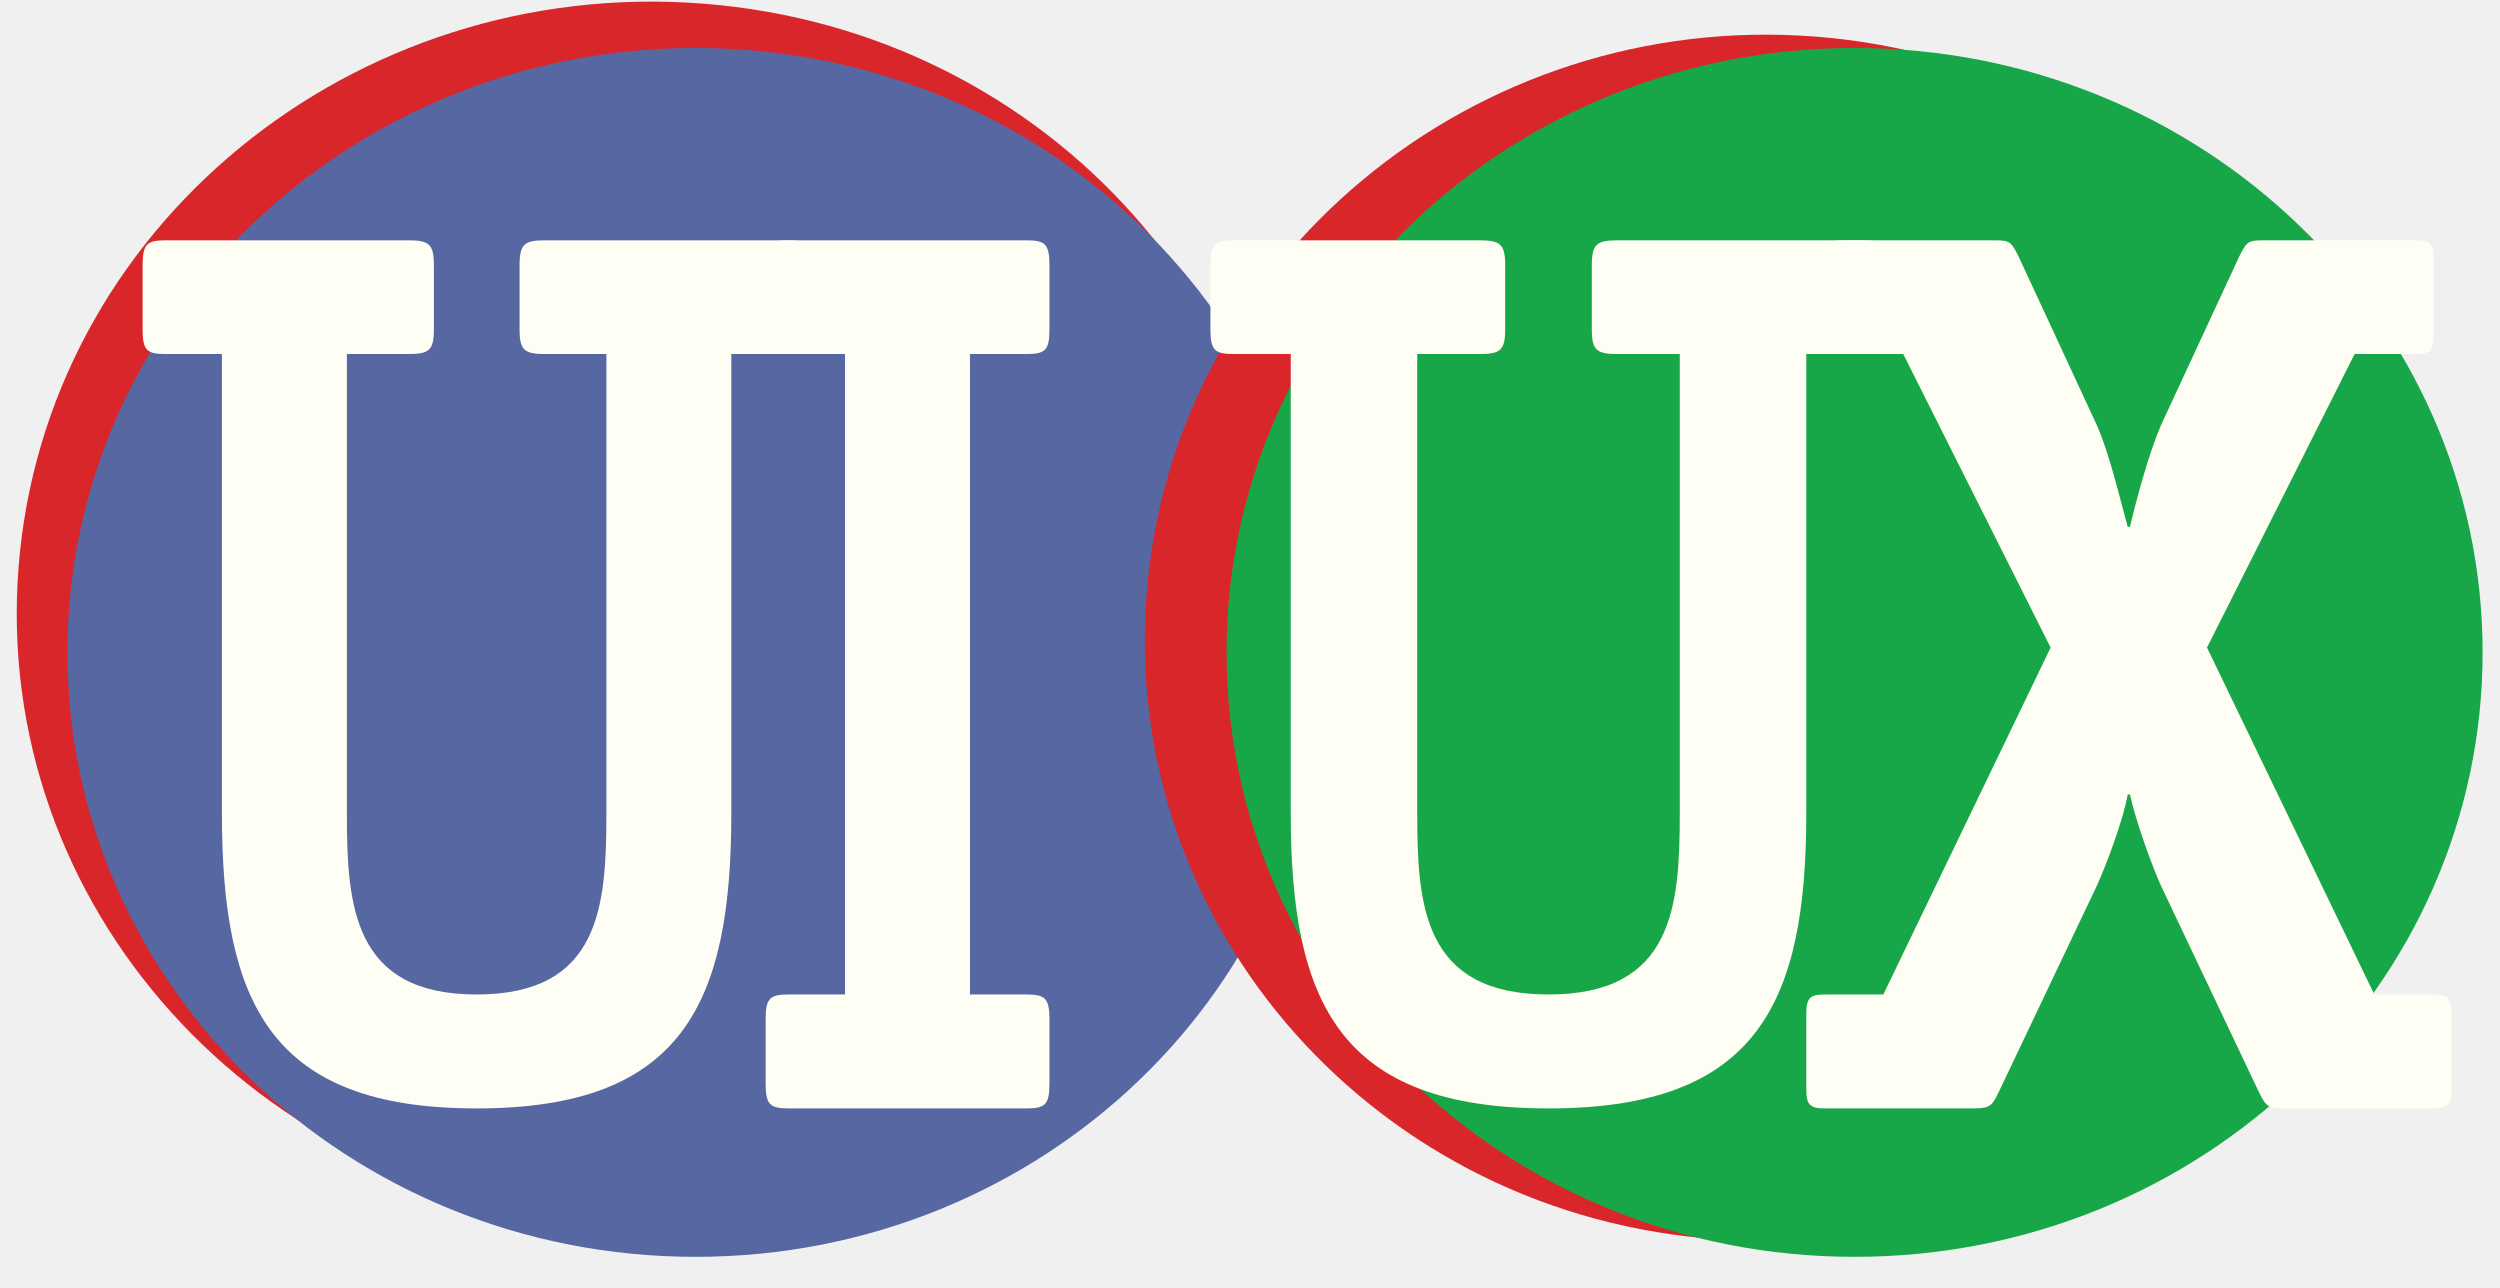
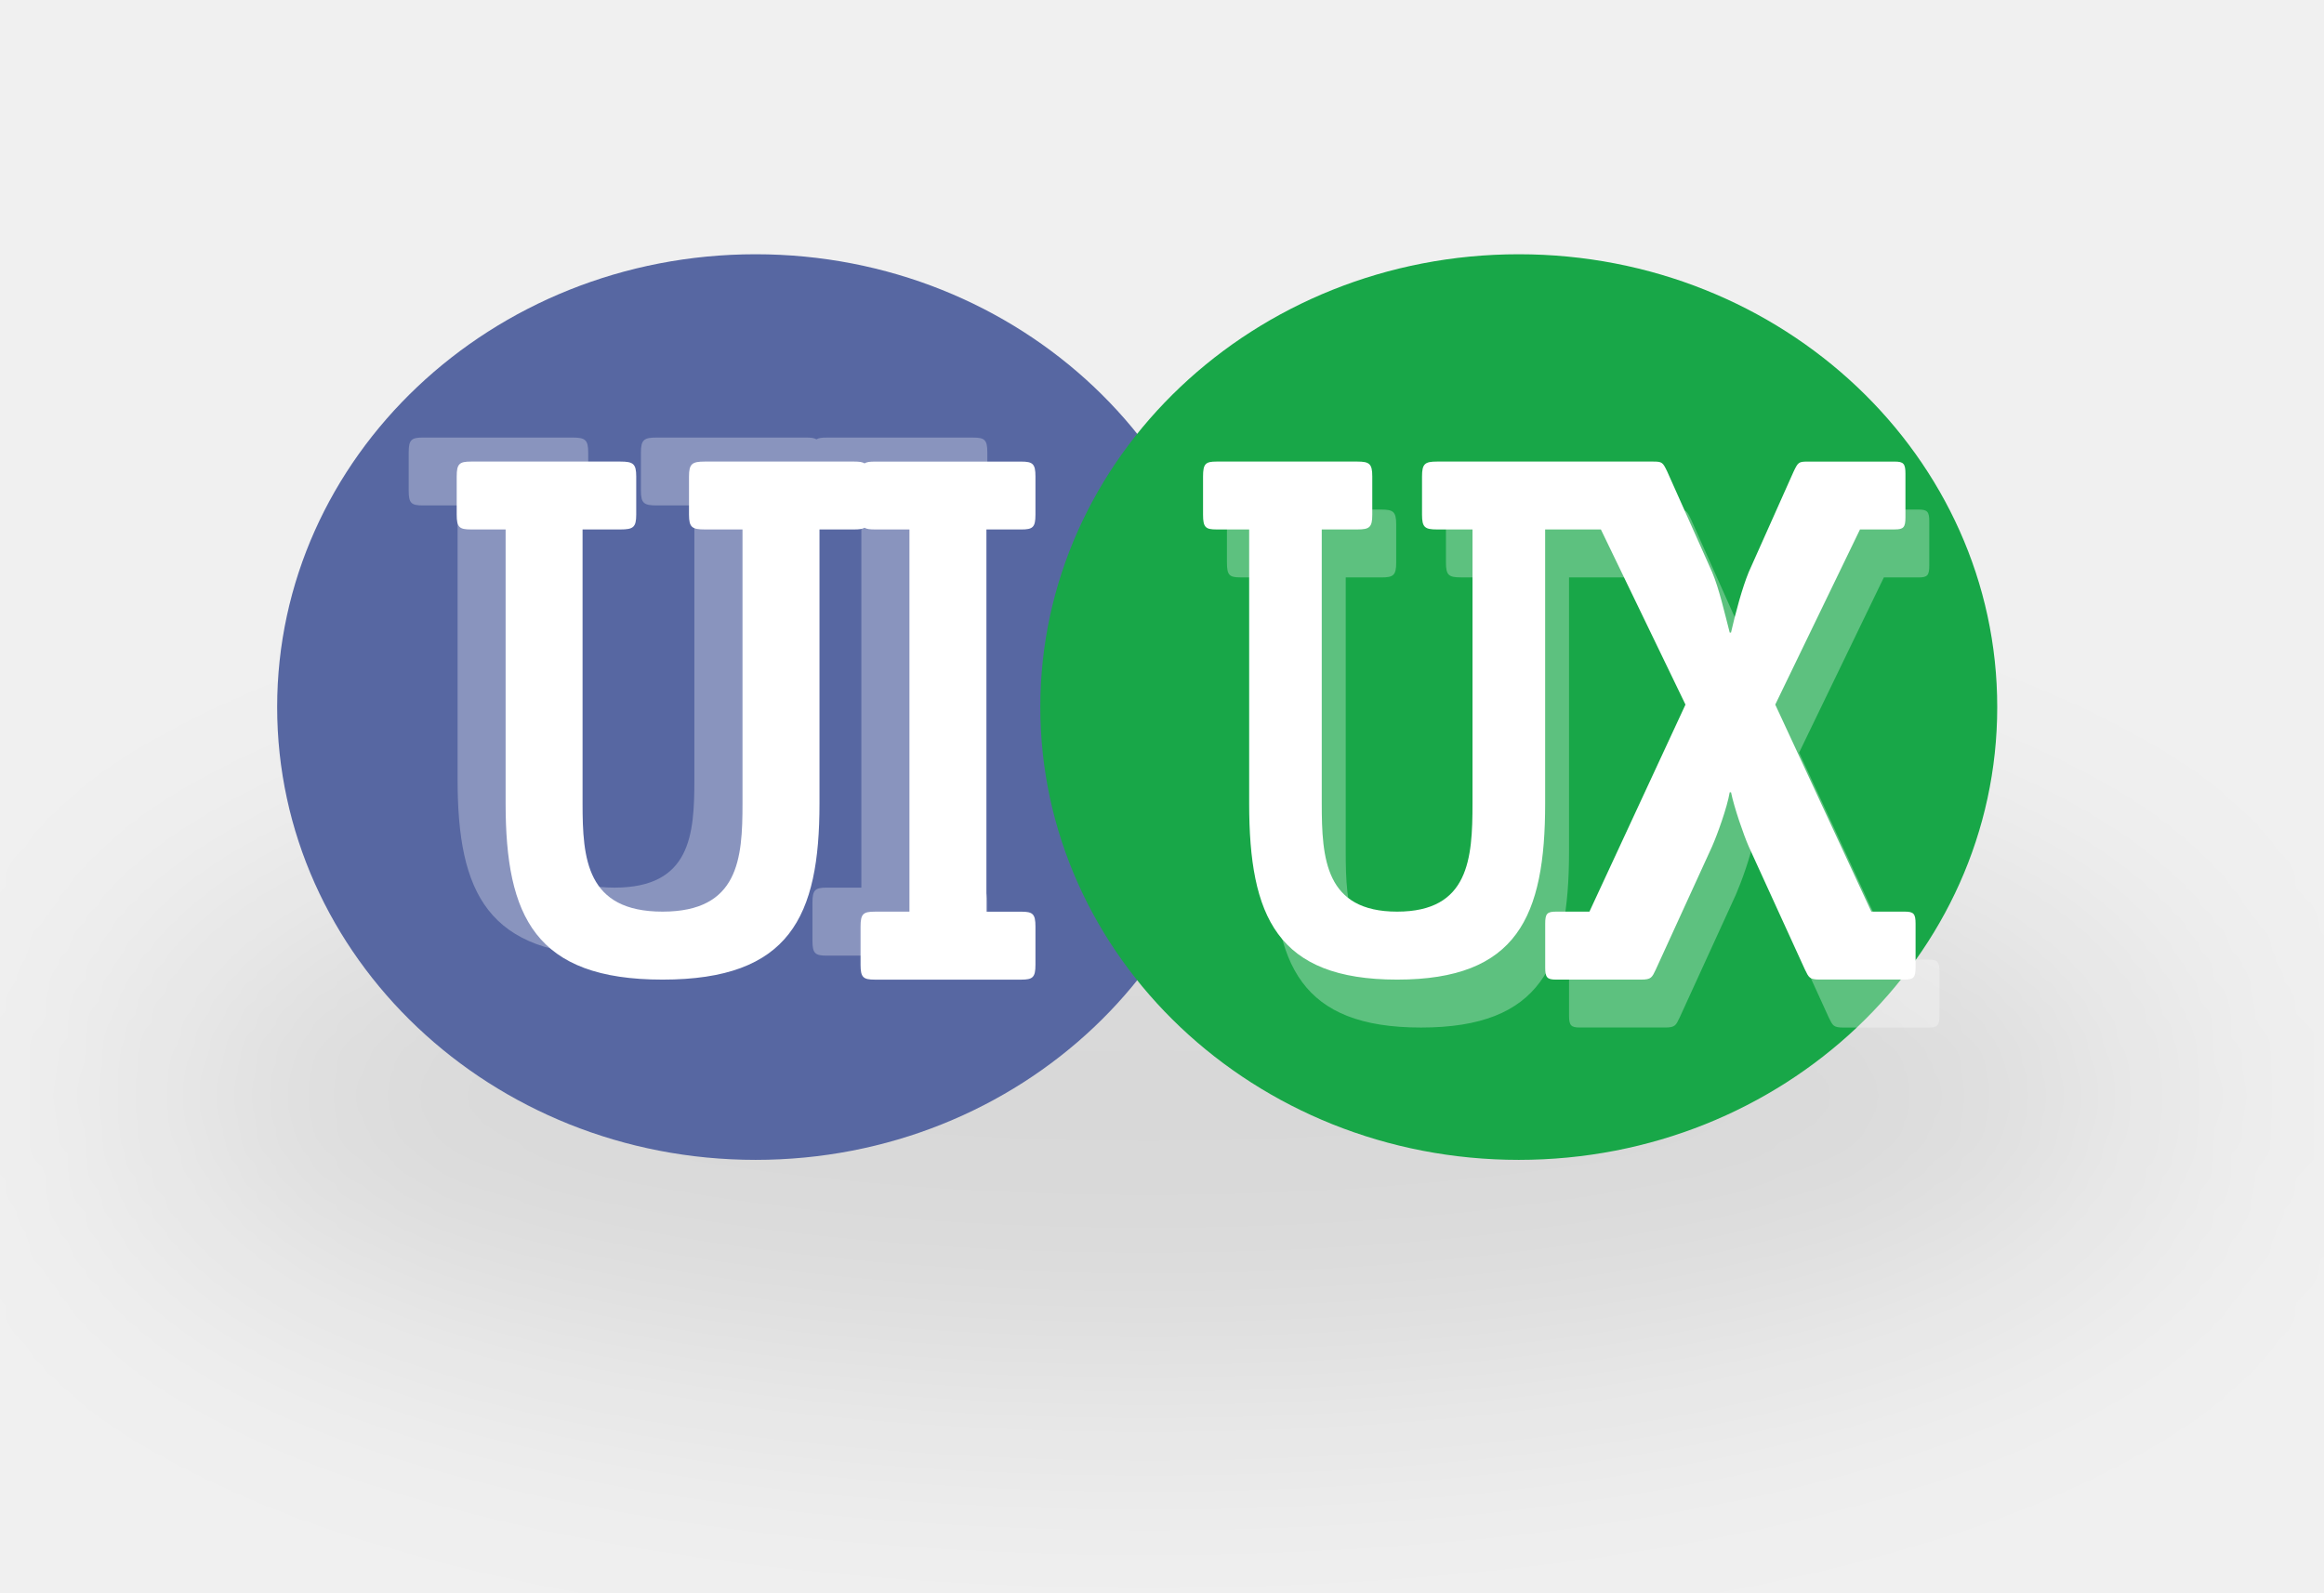
- <svg xmlns="http://www.w3.org/2000/svg" width="66px" height="34px" viewBox="0 0 66 34" version="1.1">
-   <defs />
-   <g id="Page-1" stroke="none" stroke-width="1" fill="none" fill-rule="evenodd">
-     <g id="uiux" transform="translate(0.412681, 0.013348)">
-       <g id="Group">
-         <path d="M0.078,14.957 C0.777,6.012 8.902,-0.645 18.161,0.084 C27.349,0.802 34.179,8.538 33.475,17.357 C32.778,26.175 24.809,32.833 15.621,32.23 C6.362,31.628 -0.625,23.893 0.078,14.957" id="Fill-1" fill="#D9262A" />
-         <path d="M1.368,17.21 C1.368,8.396 8.791,1.253 17.948,1.253 C27.106,1.253 34.528,8.396 34.528,17.21 C34.528,26.024 27.106,33.167 17.948,33.167 C8.791,33.167 1.368,26.024 1.368,17.21" id="Fill-3" fill="#5767A2" />
-         <path d="M18.894,9.333 L20.382,9.333 C20.878,9.333 20.994,9.242 20.994,8.68 L20.994,6.989 C20.994,6.427 20.878,6.331 20.382,6.331 L13.982,6.331 C13.435,6.331 13.304,6.427 13.304,6.989 L13.304,8.68 C13.304,9.242 13.435,9.333 13.982,9.333 L15.596,9.333 L15.596,21.457 C15.596,23.902 15.439,26.241 12.17,26.241 C8.907,26.241 8.745,23.902 8.745,21.457 L8.745,9.333 L10.364,9.333 C10.911,9.333 11.042,9.242 11.042,8.68 L11.042,6.989 C11.042,6.427 10.911,6.331 10.364,6.331 L3.964,6.331 C3.468,6.331 3.352,6.427 3.352,6.989 L3.352,8.68 C3.352,9.242 3.468,9.333 3.964,9.333 L5.446,9.333 L5.446,21.457 C5.446,26.464 6.721,29.249 12.17,29.249 C17.625,29.249 18.894,26.464 18.894,21.457 L18.894,9.333" id="Fill-4" fill="#FFFEF5" />
-         <path d="M27.293,26.899 C27.293,26.338 27.177,26.241 26.681,26.241 L25.194,26.241 L25.194,9.333 L26.681,9.333 C27.177,9.333 27.293,9.242 27.293,8.68 L27.293,6.989 C27.293,6.427 27.177,6.331 26.681,6.331 L20.412,6.331 C19.916,6.331 19.8,6.427 19.8,6.989 L19.8,8.68 C19.8,9.242 19.916,9.333 20.412,9.333 L21.895,9.333 L21.895,26.241 L20.412,26.241 C19.916,26.241 19.8,26.338 19.8,26.899 L19.8,28.59 C19.8,29.152 19.916,29.249 20.412,29.249 L26.681,29.249 C27.177,29.249 27.293,29.152 27.293,28.59 L27.293,26.899" id="Fill-5" fill="#FFFEF5" />
-       </g>
-       <g id="Group" transform="translate(29.80812, 0.901001)">
-         <path d="M0.05,14.755 C0.753,5.926 8.692,-0.655 17.723,0.053 C26.688,0.757 33.336,8.386 32.638,17.099 C31.935,25.806 24.148,32.387 15.183,31.805 C6.152,31.213 -0.648,23.578 0.05,14.755" id="Fill-2" fill="#D9262A" />
-         <path d="M2.16,16.309 C2.16,7.495 9.582,0.352 18.74,0.352 C27.898,0.352 35.32,7.495 35.32,16.309 C35.32,25.123 27.898,32.266 18.74,32.266 C9.582,32.266 2.16,25.123 2.16,16.309" id="Fill-6" fill="#18A748" />
-         <path d="M17.465,8.432 L18.968,8.432 C19.468,8.432 19.585,8.341 19.585,7.779 L19.585,6.088 C19.585,5.526 19.468,5.43 18.968,5.43 L12.491,5.43 C11.935,5.43 11.803,5.526 11.803,6.088 L11.803,7.779 C11.803,8.341 11.935,8.432 12.491,8.432 L14.125,8.432 L14.125,20.556 C14.125,23.001 13.964,25.34 10.66,25.34 C7.356,25.34 7.194,23.001 7.194,20.556 L7.194,8.432 L8.828,8.432 C9.385,8.432 9.516,8.341 9.516,7.779 L9.516,6.088 C9.516,5.526 9.385,5.43 8.828,5.43 L2.352,5.43 C1.851,5.43 1.735,5.526 1.735,6.088 L1.735,7.779 C1.735,8.341 1.851,8.432 2.352,8.432 L3.855,8.432 L3.855,20.556 C3.855,25.563 5.14,28.348 10.66,28.348 C16.18,28.348 17.465,25.563 17.465,20.556 L17.465,8.432" id="Fill-7" fill="#FFFEF4" />
-         <path d="M34.495,25.872 C34.495,25.437 34.409,25.34 34.004,25.34 L32.461,25.34 L28.044,16.182 L31.94,8.432 L33.539,8.432 C33.944,8.432 34.03,8.341 34.03,7.9 L34.03,5.961 C34.03,5.526 33.944,5.43 33.539,5.43 L29.527,5.43 C29.122,5.43 29.091,5.465 28.889,5.87 L26.825,10.32 C26.531,11.003 26.213,12.137 26.01,12.993 L25.95,12.993 C25.717,12.137 25.459,11.039 25.14,10.32 L23.076,5.87 C22.873,5.465 22.843,5.43 22.433,5.43 L18.426,5.43 C18.017,5.43 17.93,5.526 17.93,5.961 L17.93,7.9 C17.93,8.341 18.017,8.432 18.426,8.432 L20.025,8.432 L23.916,16.182 L19.499,25.34 L17.96,25.34 C17.551,25.34 17.465,25.437 17.465,25.872 L17.465,27.816 C17.465,28.251 17.551,28.348 17.96,28.348 L21.881,28.348 C22.347,28.348 22.378,28.251 22.55,27.907 L25.14,22.46 C25.373,21.948 25.833,20.744 25.95,20.06 L26.01,20.06 C26.157,20.744 26.592,21.948 26.825,22.46 L29.41,27.907 C29.587,28.251 29.613,28.348 30.078,28.348 L34.004,28.348 C34.409,28.348 34.495,28.251 34.495,27.816 L34.495,25.872" id="Fill-8" fill="#FFFEF4" />
-       </g>
-     </g>
+ <svg xmlns="http://www.w3.org/2000/svg" width="89" height="61" viewBox="0 0 89 61">
+   <defs>
+     <filter x="-50%" y="-50%" width="200%" height="200%" filterUnits="objectBoundingBox" id="a">
+       <feGaussianBlur stdDeviation="5.09" in="SourceGraphic" result="blur" />
+     </filter>
+   </defs>
+   <g fill="none" fill-rule="evenodd">
+     <path d="M38.743 22.825c21.397 0 38.743-5.11 38.743-11.412C77.486 5.11 60.14 0 38.743 0 17.346 0 0 5.11 0 11.413s17.346 11.412 38.743 11.412z" transform="translate(5.256 30.559)" fill-opacity=".1" filter="url(#a)" fill="#000" />
+     <path d="M10.614 27.084c0-9.58 8.203-17.345 18.323-17.345 10.12 0 18.323 7.763 18.323 17.344 0 9.58-8.203 17.345-18.323 17.345-10.12 0-18.323-7.766-18.323-17.346" id="Path" fill="#5767A2" />
+     <path d="M39.84 27.084c0-9.58 8.202-17.345 18.323-17.345 10.12 0 18.323 7.763 18.323 17.344 0 9.58-8.203 17.345-18.323 17.345-10.12 0-18.323-7.766-18.323-17.346" id="Path" fill="#18A748" />
+     <path d="M31.27 19.296c-.085.052-.21.066-.396.066h-1.33V29.86c0 4.334-1.135 6.745-6.01 6.745-4.87 0-6.01-2.41-6.01-6.746V19.36h-1.326c-.443 0-.547-.08-.547-.566v-1.464c0-.486.105-.57.548-.57h5.72c.49 0 .607.084.607.57v1.464c0 .487-.117.566-.606.566H20.47V29.86c0 2.116.145 4.14 3.062 4.14 2.92 0 3.06-2.024 3.06-4.14V19.36h-1.44c-.49 0-.607-.08-.607-.566v-1.464c0-.486.117-.57.606-.57h5.72c.186 0 .312.015.396.068.083-.053.21-.067.394-.067h5.603c.443 0 .547.083.547.57v1.463c0 .487-.104.566-.547.566h-1.33V34h1.33c.443 0 .547.085.547.57v1.465c0 .486-.104.57-.547.57h-5.603c-.443 0-.547-.084-.547-.57V34.57c0-.485.104-.57.547-.57h1.325V19.362h-1.326c-.185 0-.31-.014-.395-.066z" fill-opacity=".3" fill="#FFF" />
+     <path d="M33.108 20.215c-.084.05-.21.065-.395.065h-1.33v10.497c0 4.335-1.135 6.746-6.01 6.746-4.87 0-6.01-2.41-6.01-6.746V20.28h-1.325c-.444 0-.548-.08-.548-.565V18.25c0-.486.104-.57.548-.57h5.72c.49 0 .607.084.607.57v1.465c0 .486-.118.565-.607.565H22.31v10.497c0 2.117.146 4.142 3.063 4.142 2.92 0 3.062-2.026 3.062-4.143V20.28h-1.443c-.488 0-.606-.08-.606-.565V18.25c0-.486.118-.57.606-.57h5.72c.186 0 .312.015.396.068.084-.053.21-.067.395-.067h5.603c.444 0 .548.084.548.57v1.465c0 .486-.104.565-.548.565h-1.33v14.64h1.33c.444 0 .548.083.548.57v1.463c0 .486-.104.57-.548.57h-5.603c-.443 0-.547-.084-.547-.57V35.49c0-.487.104-.57.547-.57h1.325V20.28h-1.325c-.185 0-.31-.014-.395-.065z" fill="#FFF" />
+     <path d="M61.114 22.116h-1.026v10.498c0 4.335-1.07 6.745-5.668 6.745-4.597 0-5.667-2.41-5.667-6.746V22.116H47.5c-.416 0-.513-.08-.513-.565v-1.463c0-.486.097-.57.514-.57h5.395c.464 0 .573.084.573.57v1.464c0 .487-.11.566-.573.566h-1.36v10.498c0 2.117.134 4.14 2.885 4.14 2.752 0 2.887-2.023 2.887-4.14V22.116h-1.36c-.465 0-.574-.08-.574-.565v-1.463c0-.486.11-.57.573-.57H64.226c.34 0 .367.03.536.382l1.72 3.85c.264.624.48 1.575.673 2.315h.05c.17-.74.434-1.722.68-2.314l1.718-3.85c.168-.352.194-.383.53-.383h3.343c.337 0 .408.084.408.46v1.68c0 .38-.07.46-.408.46h-1.332l-3.245 6.71 3.678 7.928h1.285c.337 0 .41.084.41.46V38.9c0 .375-.073.46-.41.46h-3.27c-.387 0-.408-.085-.556-.382l-2.153-4.716c-.194-.443-.556-1.486-.68-2.078h-.05c-.096.592-.48 1.635-.673 2.078l-2.157 4.716c-.143.297-.17.38-.557.38H60.5c-.34 0-.412-.083-.412-.46v-1.682c0-.377.072-.46.413-.46h1.282l3.68-7.93-3.242-6.71h-1.106z" fill-opacity=".3" fill="#FFF" />
+     <path d="M60.198 20.28h-1.025v10.497c0 4.335-1.07 6.746-5.668 6.746s-5.667-2.41-5.667-6.746V20.28h-1.252c-.417 0-.514-.08-.514-.565V18.25c0-.486.097-.57.514-.57h5.394c.463 0 .573.084.573.57v1.465c0 .486-.11.565-.573.565h-1.362v10.497c0 2.117.135 4.142 2.887 4.142s2.886-2.026 2.886-4.143V20.28h-1.36c-.463 0-.573-.08-.573-.565V18.25c0-.486.11-.57.573-.57h8.281c.342 0 .367.03.536.382l1.72 3.853c.265.622.48 1.573.673 2.314h.05c.168-.742.434-1.724.678-2.315l1.72-3.853c.168-.35.193-.38.53-.38h3.342c.337 0 .41.082.41.46v1.678c0 .38-.073.46-.41.46h-1.33l-3.246 6.71 3.68 7.93h1.284c.337 0 .41.083.41.46v1.682c0 .377-.073.46-.41.46h-3.27c-.387 0-.41-.083-.556-.38l-2.154-4.717c-.194-.443-.556-1.486-.678-2.077h-.05c-.098.59-.48 1.634-.675 2.077l-2.157 4.716c-.144.3-.17.383-.557.383h-3.265c-.34 0-.412-.084-.412-.46v-1.684c0-.377.07-.46.412-.46h1.282l3.678-7.93-3.24-6.71h-1.107z" fill="#FFF" />
  </g>
</svg>
